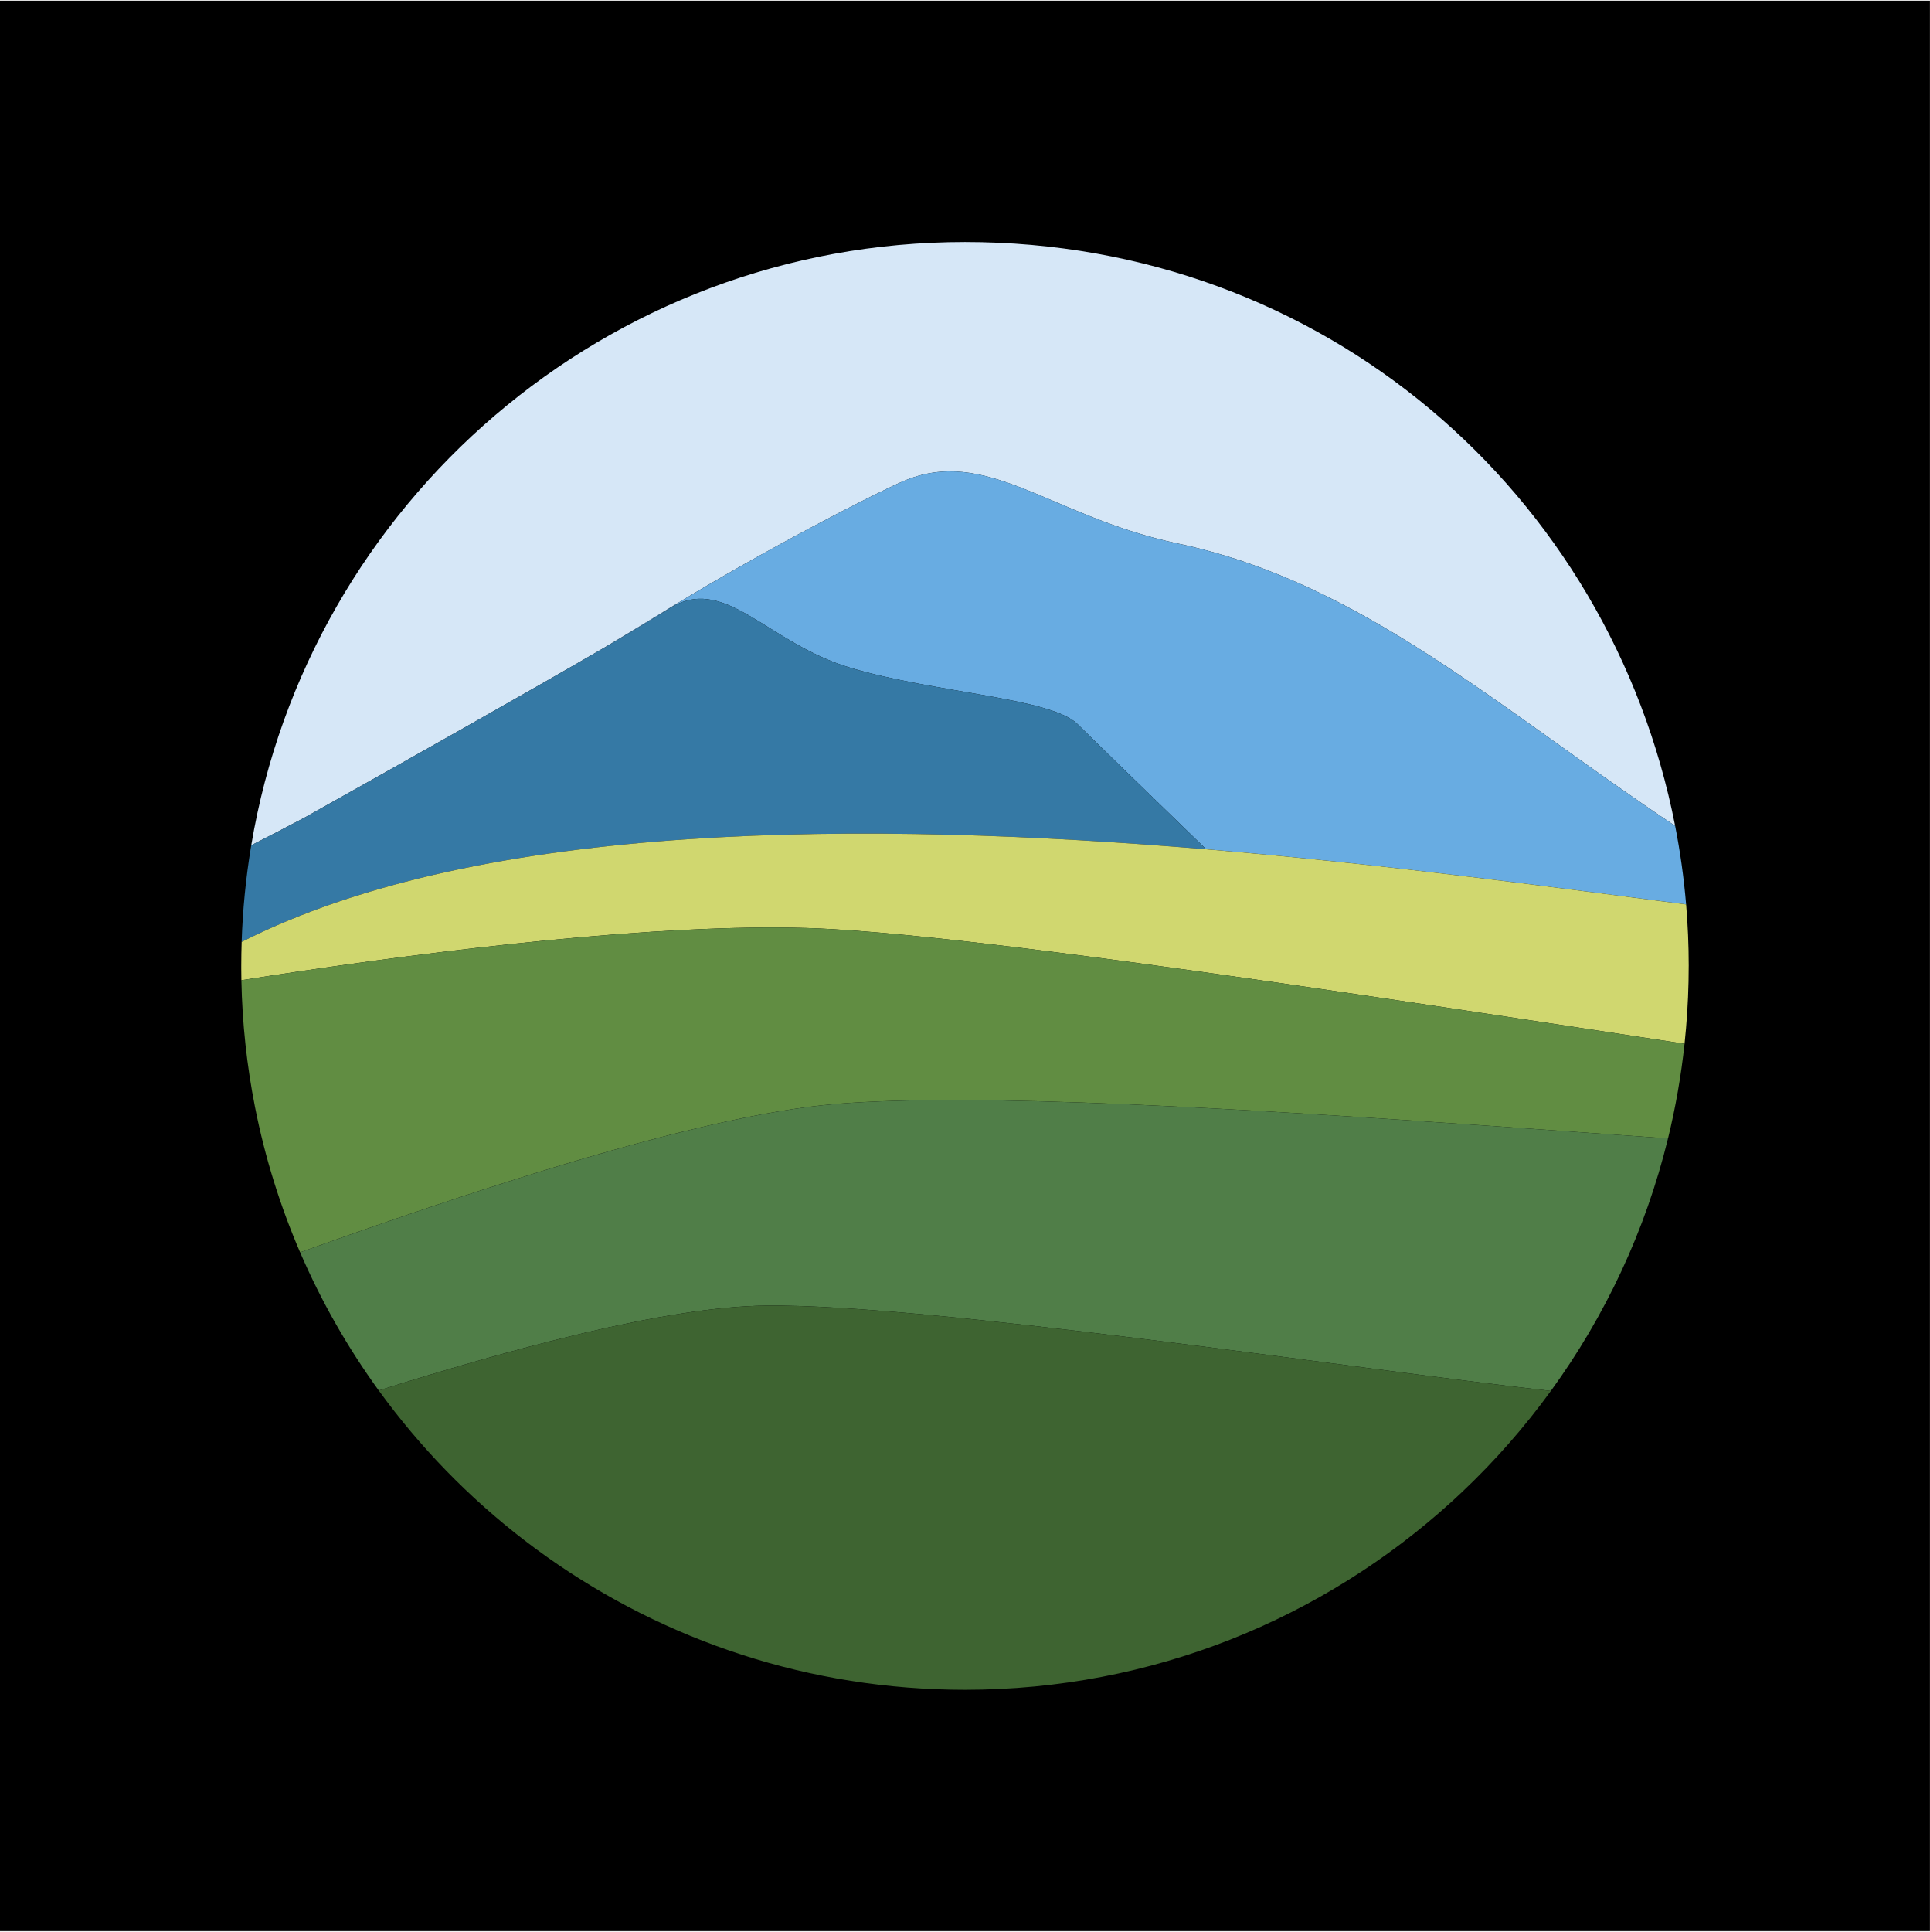
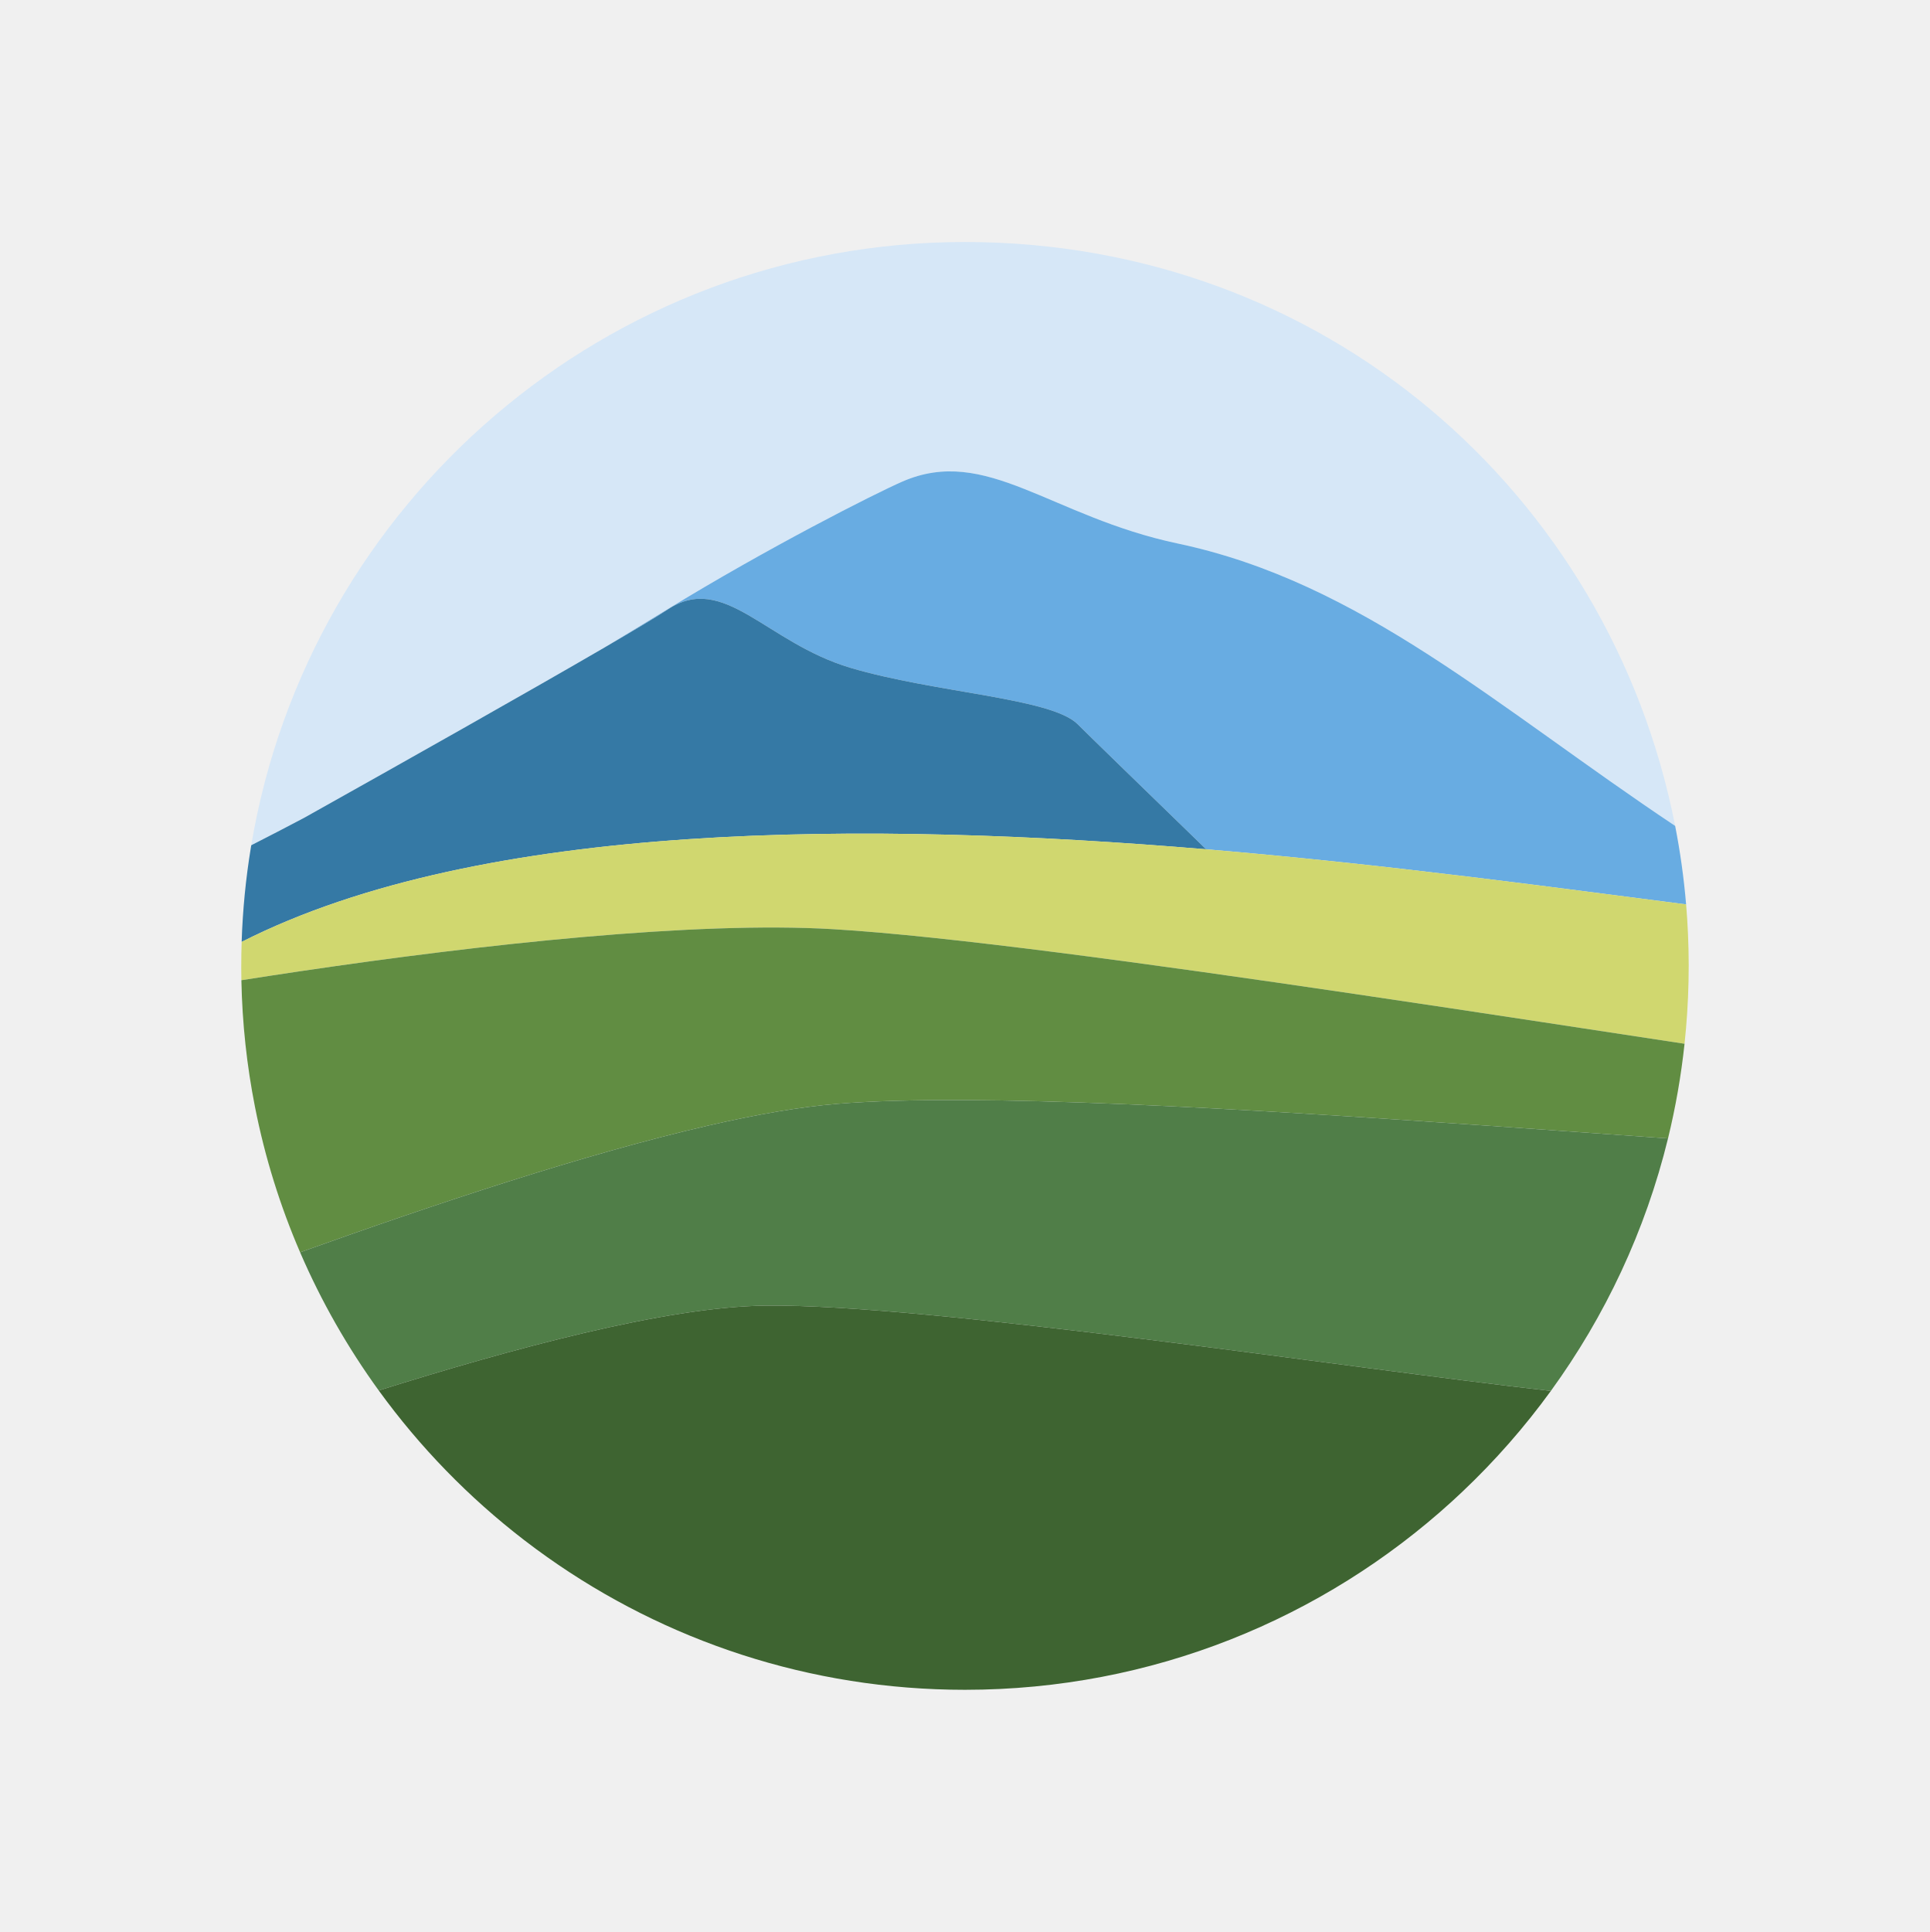
- <svg xmlns="http://www.w3.org/2000/svg" width="1200" height="1201" viewBox="0 0 1200 1201" fill="none">
-   <rect width="1200" height="1200" transform="translate(0 0.441406)" fill="black" />
-   <g clip-path="url(#clip0_235_340)">
-     <path d="M1041.58 513.421C930.54 439.361 846.36 362.001 732.36 337.881C653.07 321.111 613.31 276.701 561.19 299.321C544.06 306.751 476.76 340.881 414.21 379.261C401.5 387.051 388.68 394.831 375.83 402.541C328.73 429.941 251.71 473.351 189.05 508.421C177.76 514.381 166.8 520.071 156.22 525.451C191.93 312.621 377.02 150.441 600 150.441C822.98 150.441 1001.04 306.541 1041.58 513.421Z" fill="#D6E7F7" />
-     <path d="M1048.39 562.211C973.22 552.661 866.6 537.732 749.96 527.952C707.62 486.882 675.36 455.522 670.07 450.202C653.69 433.772 581.36 430.792 528.72 415.112C476.09 399.442 450.19 355.592 415.13 378.922C408.7 383.192 394.65 391.592 375.83 402.542C388.68 394.832 401.5 387.052 414.21 379.262C476.76 340.882 544.06 306.752 561.19 299.322C613.31 276.702 653.07 321.112 732.36 337.882C846.36 362.002 930.54 439.362 1041.58 513.422C1044.71 529.402 1047 545.681 1048.39 562.211Z" fill="#68ACE2" />
-     <path d="M749.96 527.951C541.14 510.451 300.23 509.491 150.25 585.521C150.9 565.631 152.83 546.061 155.98 526.901C156.06 526.421 156.14 525.931 156.22 525.451C166.8 520.071 177.76 514.381 189.05 508.421C251.71 473.351 328.73 429.941 375.83 402.541C394.65 391.591 408.7 383.191 415.13 378.921C450.19 355.591 476.09 399.441 528.72 415.111C581.36 430.791 653.69 433.771 670.07 450.201C675.36 455.521 707.62 486.881 749.96 527.951Z" fill="#3579A5" />
-     <path d="M1050 600.442C1050 613.462 1049.44 626.342 1048.35 639.072C1048.08 642.342 1047.76 645.602 1047.42 648.842C1019.07 644.532 989.39 640.002 959.06 635.392C920.86 629.592 881.64 623.672 842.78 617.942C713.55 598.862 588.32 581.782 517.99 577.612C432.26 572.532 300.42 586.932 187.57 603.622C174.81 605.512 162.28 607.422 150.09 609.342C150.04 606.922 150.02 604.502 150.01 602.072C150.01 601.532 150.01 600.992 150.01 600.442C150.01 595.452 150.1 590.472 150.26 585.522C300.24 509.492 541.15 510.452 749.97 527.952C866.61 537.732 973.23 552.662 1048.4 562.212C1049.46 574.822 1050.01 587.572 1050.01 600.442H1050Z" fill="#D0D76F" />
-     <path d="M1047.42 648.842C1045.27 668.882 1041.82 688.532 1037.14 707.692C1002.26 705.242 965.24 702.582 927.45 699.952C774.08 689.272 608 679.112 520.69 686.172C497.51 688.042 470.29 692.832 440.57 699.652C363.77 717.292 270.27 748.572 186.6 778.482C174.21 749.762 164.73 719.492 158.53 688.042C153.49 662.512 150.61 636.222 150.09 609.342C162.28 607.422 174.81 605.512 187.57 603.622C300.42 586.932 432.26 572.532 517.99 577.612C588.32 581.782 713.55 598.862 842.78 617.942C881.64 623.672 920.86 629.592 959.06 635.392C989.39 640.002 1019.07 644.532 1047.42 648.842Z" fill="#618D42" />
-     <path d="M1037.14 707.692C1023.1 765.122 998.03 818.232 964.3 864.652C840.16 850.792 577.98 810.402 475.89 811.622C413.44 812.372 317.12 838.802 235.49 864.372C216.21 837.792 199.76 809.012 186.6 778.482C270.27 748.572 363.77 717.292 440.57 699.652C470.29 692.832 497.51 688.042 520.69 686.172C608 679.112 774.08 689.272 927.45 699.952C965.24 702.582 1002.26 705.242 1037.14 707.692Z" fill="#507E48" />
-     <path d="M964.3 864.651C947.9 887.231 929.45 908.221 909.23 927.351C907.04 929.421 904.85 931.471 902.62 933.491C822.7 1006.15 716.52 1050.44 600 1050.44C503.29 1050.44 413.71 1019.93 340.35 968.021C335.48 964.581 330.69 961.041 325.97 957.411C291.52 930.931 261.02 899.571 235.49 864.371C317.12 838.801 413.44 812.371 475.89 811.621C577.98 810.401 840.16 850.791 964.3 864.651Z" fill="#3E6431" />
-   </g>
-   <defs>
-     <clipPath id="clip0_235_340">
-       <rect width="900" height="900" fill="white" transform="translate(150 150.441)" />
-     </clipPath>
-   </defs>
+ <svg xmlns="http://www.w3.org/2000/svg" id="Layer_1" baseProfile="tiny" version="1.2" viewBox="0 0 1200 1201">
+   <path d="M375.83,402.54c12.85-7.71,25.67-15.49,38.38-23.28,62.55-38.38,129.85-72.51,146.98-79.94,52.12-22.62,91.88,21.79,171.17,38.56,114,24.12,198.18,101.48,309.22,175.54-40.54-206.88-218.6-362.98-441.58-362.98s-408.07,162.18-443.78,375.01c10.58-5.38,21.54-11.07,32.83-17.03,62.66-35.07,139.68-78.48,186.78-105.88Z" fill="#d6e7f7" />
+   <path d="M1048.39,562.21c-1.39-16.53-3.68-32.81-6.81-48.79-111.04-74.06-195.22-151.42-309.22-175.54-79.29-16.77-119.05-61.18-171.17-38.56-17.13,7.43-84.43,41.56-146.98,79.94-12.69,7.78-25.5,15.55-38.33,23.25,18.79-10.94,32.83-19.32,39.25-23.59,35.06-23.33,60.96,20.52,113.59,36.19,52.64,15.68,124.97,18.66,141.35,35.09,5.29,5.32,37.55,36.68,79.89,77.75,0,0,0,0,0,0h0s0,0,.01,0c116.63,9.78,223.25,24.71,298.42,34.26Z" fill="#68ace2" />
+   <path d="M670.07,450.2c-16.38-16.43-88.71-19.41-141.35-35.09-52.63-15.67-78.53-59.52-113.59-36.19-6.42,4.27-20.46,12.66-39.25,23.59-.02,0-.03.02-.05.03-47.1,27.4-124.12,70.81-186.78,105.88-11.29,5.96-22.25,11.65-32.83,17.03-.08.48-.16.97-.24,1.45-3.15,19.16-5.08,38.73-5.73,58.62,149.98-76.03,390.89-75.07,599.71-57.57,0,0,0,0,0,0-42.34-41.07-74.6-72.43-79.89-77.75Z" fill="#3579a5" />
+   <path d="M1048.4,562.21s0,0-.01,0c-75.17-9.55-181.79-24.48-298.42-34.26,0,0,0,0-.01,0-208.82-17.5-449.72-18.46-599.7,57.57-.16,4.95-.25,9.93-.25,14.92v1.63c.01,2.43.03,4.85.08,7.27,12.19-1.92,24.72-3.83,37.48-5.72,112.85-16.69,244.69-31.09,330.42-26.01,70.33,4.17,195.56,21.25,324.79,40.33,38.86,5.73,78.08,11.65,116.28,17.45,30.33,4.61,60.01,9.14,88.36,13.45.34-3.24.66-6.5.93-9.77,1.09-12.73,1.65-25.61,1.65-38.63v-.94c-.03-12.55-.57-24.99-1.6-37.29Z" fill="#d0d76f" />
+   <path d="M842.78,617.94c-129.23-19.08-254.46-36.16-324.79-40.33-85.73-5.08-217.57,9.32-330.42,26.01-12.76,1.89-25.29,3.8-37.48,5.72.52,26.88,3.4,53.17,8.44,78.7,6.2,31.45,15.68,61.72,28.07,90.44,83.67-29.91,177.17-61.19,253.97-78.83,29.72-6.82,56.94-11.61,80.12-13.48,87.31-7.06,253.39,3.1,406.76,13.78,37.79,2.63,74.81,5.29,109.69,7.74,4.68-19.16,8.13-38.81,10.28-58.85-28.35-4.31-58.03-8.84-88.36-13.45-38.2-5.8-77.42-11.72-116.28-17.45Z" fill="#618d42" />
+   <path d="M520.69,686.17c-23.18,1.87-50.4,6.66-80.12,13.48-76.8,17.64-170.3,48.92-253.97,78.83,13.16,30.53,29.61,59.31,48.89,85.89,0,0,0,0,0,0,0,0,0,0,0,0,81.63-25.57,177.95-52,240.4-52.75,102.09-1.22,364.27,39.17,488.41,53.03,0,0,0,0,0,0,0,0,0,0,0,0,33.73-46.42,58.8-99.53,72.84-156.96-34.88-2.45-71.9-5.11-109.69-7.74-153.37-10.68-319.45-20.84-406.76-13.78Z" fill="#507e48" />
+   <path d="M475.89,811.62c-62.45.75-158.77,27.18-240.4,52.75,0,0,0,0,0,0,25.53,35.2,56.03,66.56,90.48,93.04,4.72,3.63,9.51,7.17,14.38,10.61,73.36,51.91,162.94,82.42,259.65,82.42,116.52,0,222.7-44.29,302.62-116.95,2.23-2.02,4.42-4.07,6.61-6.14,20.22-19.13,38.67-40.12,55.07-62.7,0,0,0,0,0,0-124.14-13.86-386.32-54.25-488.41-53.03Z" fill="#3e6431" />
</svg>
